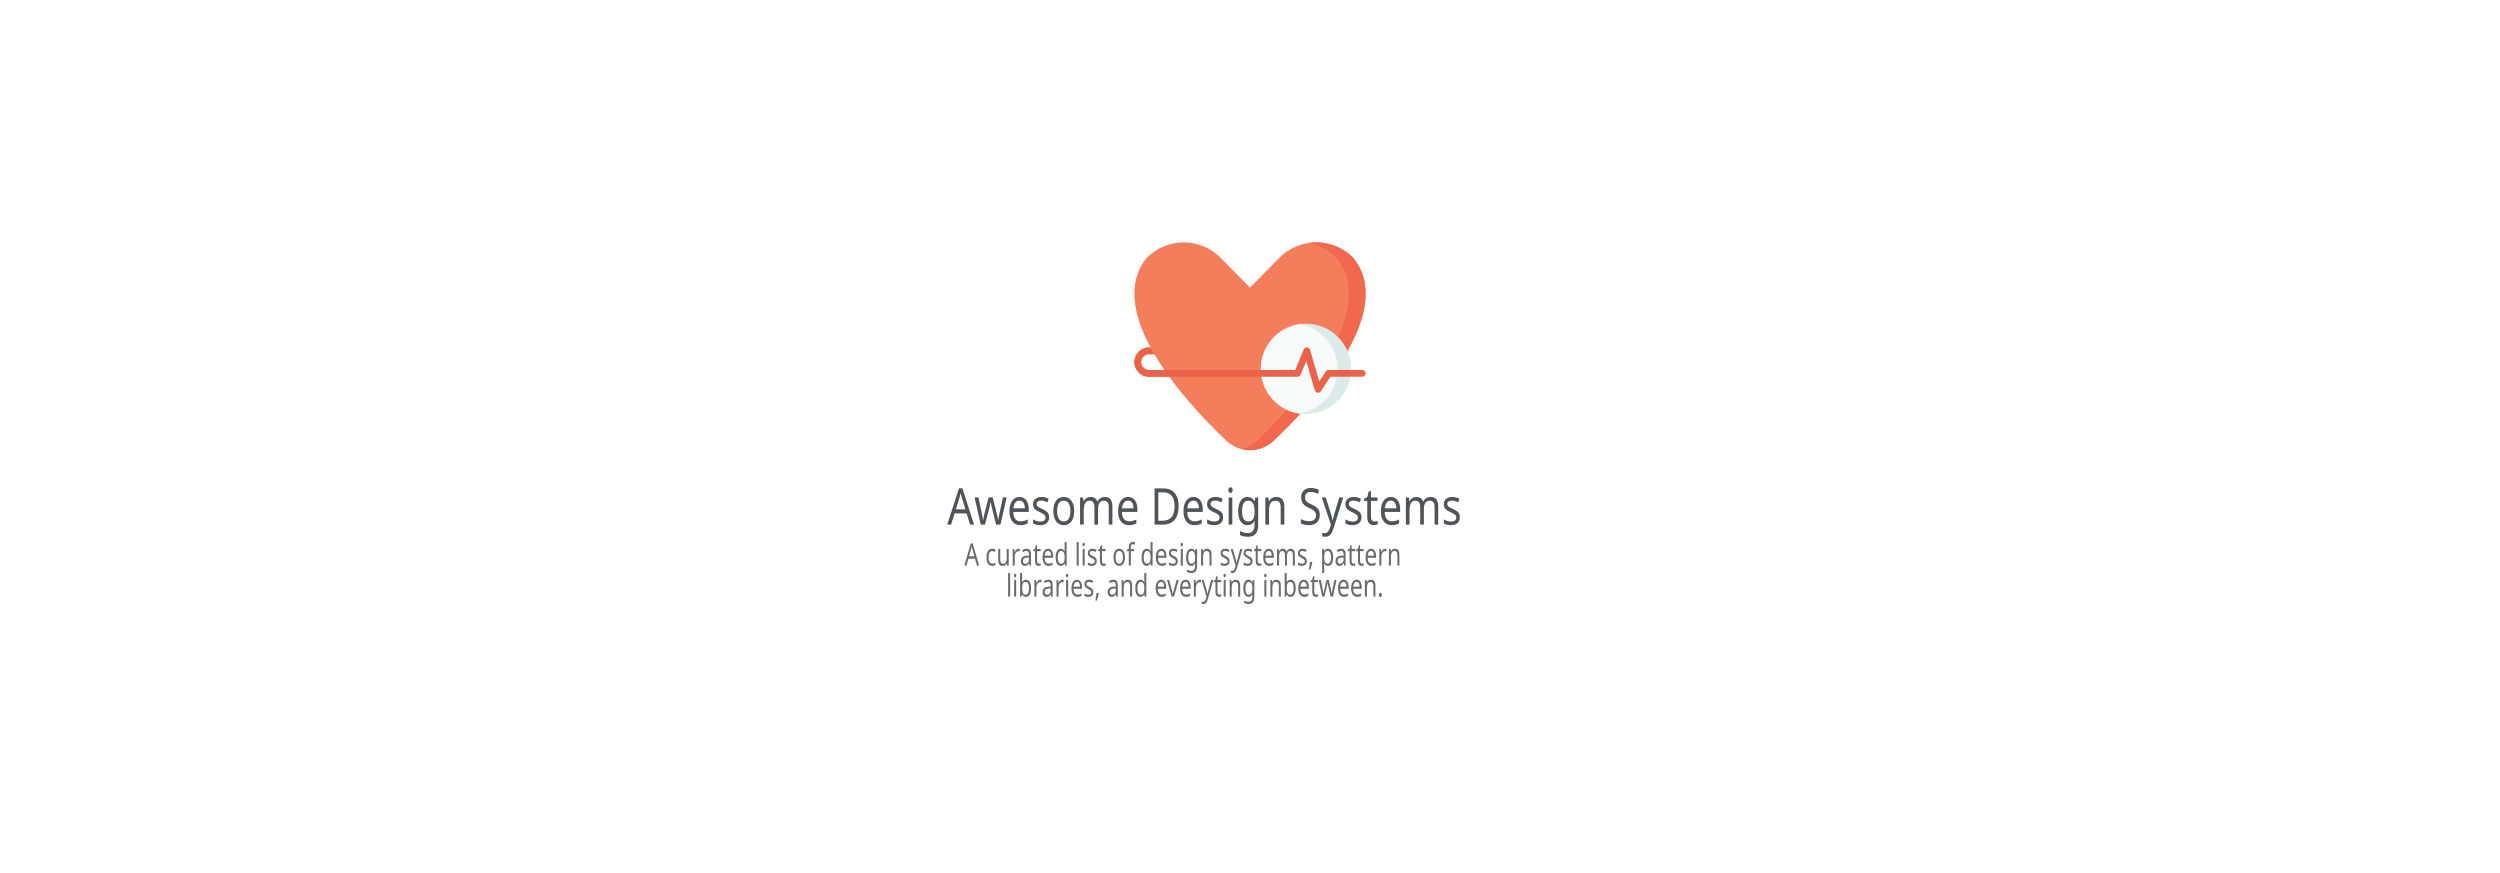
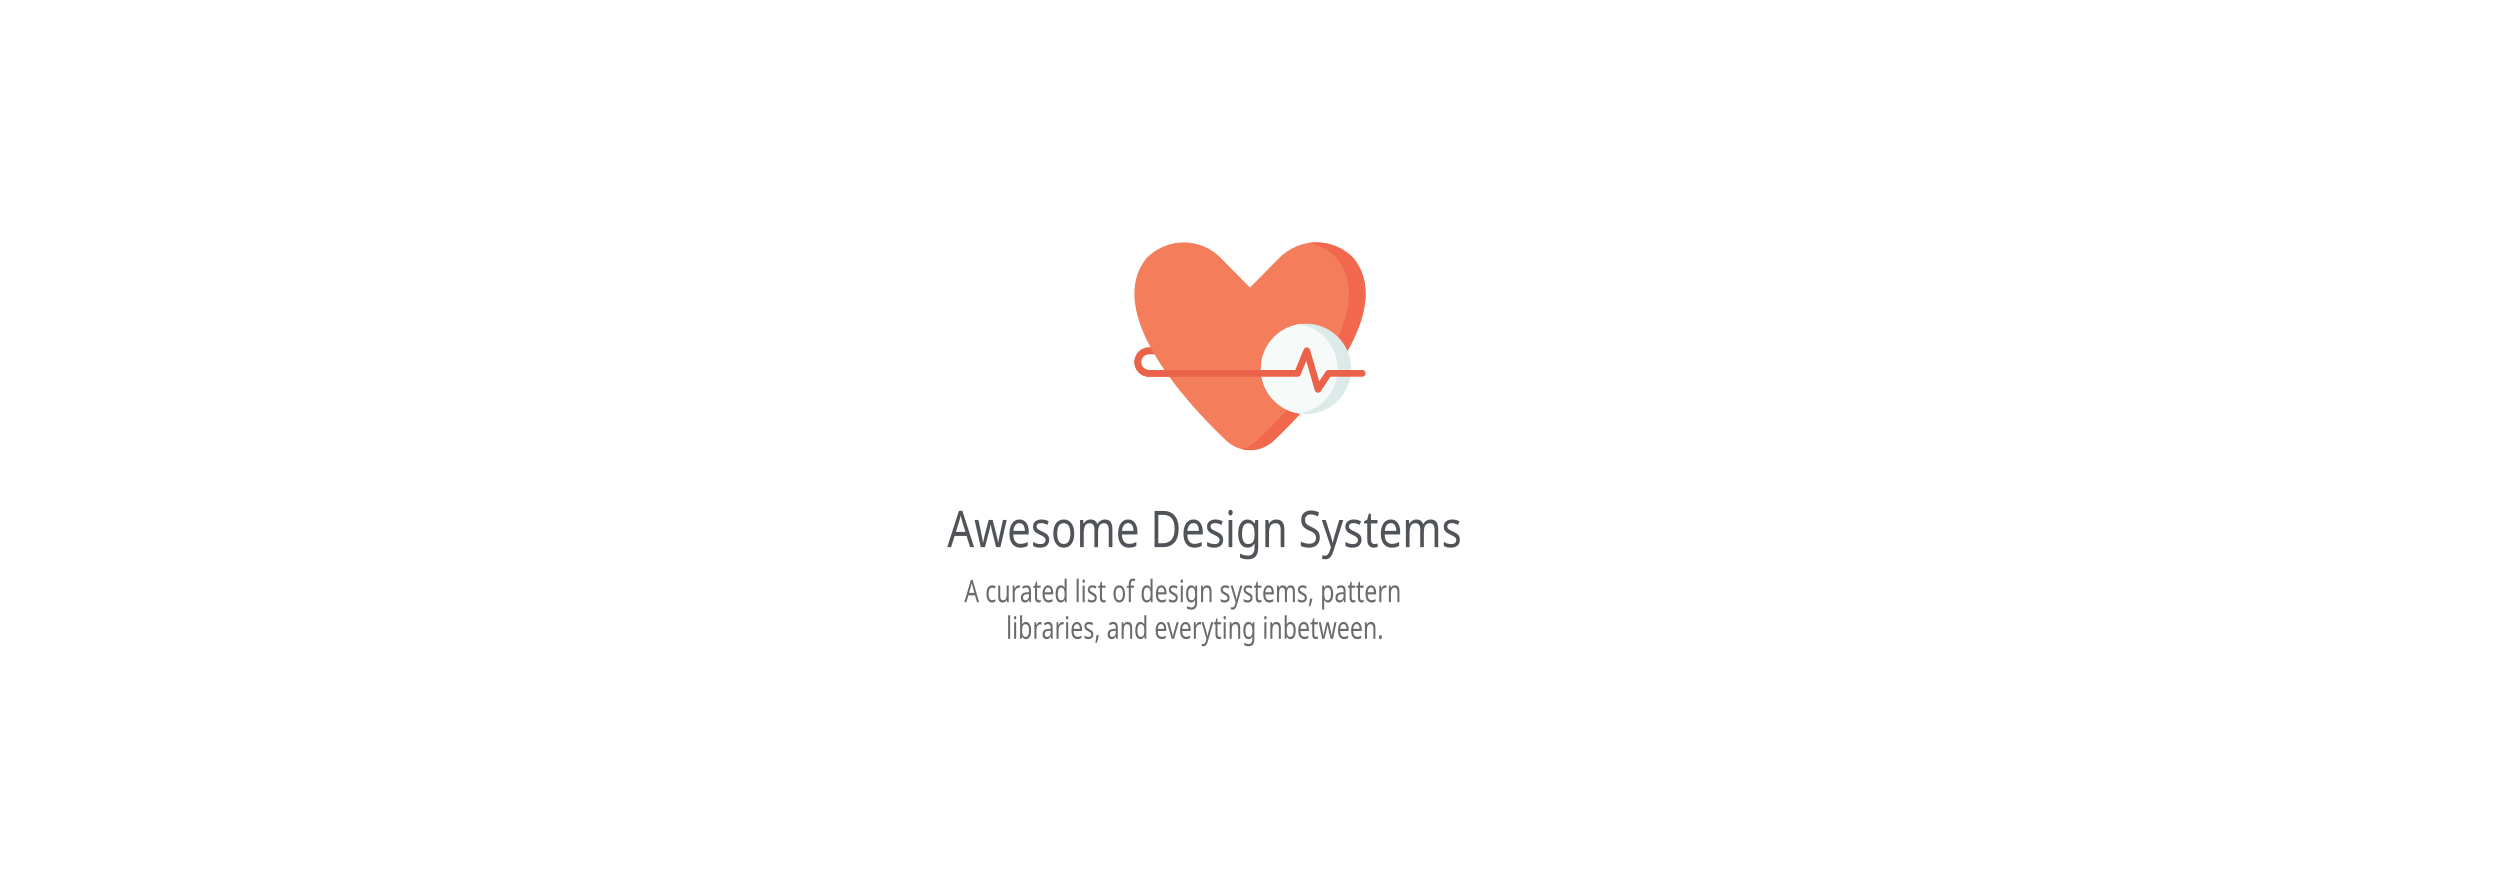
<svg xmlns="http://www.w3.org/2000/svg" version="1.1" id="Layer_1" x="0px" y="0px" width="888px" height="310px" viewBox="0 0 888 310" enable-background="new 0 0 888 310" xml:space="preserve">
  <g>
    <path fill="#F47E5B" d="M435.612,156.555c-15.118-14.255-43.546-45.964-28.336-64.911l0,0c7.28-7.389,19.084-7.389,26.365,0   L444,102.158l10.359-10.515c7.28-7.389,19.084-7.389,26.365,0l0,0c15.209,18.947-13.219,50.656-28.337,64.911   c-2.28,2.15-5.275,3.344-8.388,3.344l0,0C440.888,159.898,437.893,158.705,435.612,156.555z" />
    <path fill="#F2684E" d="M452.388,156.555c-2.28,2.15-5.275,3.344-8.388,3.344c-1.008,0-2.005-0.127-2.968-0.37   c2.011-0.505,3.879-1.519,5.421-2.974c15.118-14.255,43.545-45.964,28.335-64.911l0,0c-2.883-2.926-6.474-4.692-10.214-5.301   c5.704-0.928,11.752,0.838,16.15,5.301l0,0C495.934,110.59,467.506,142.299,452.388,156.555z" />
    <path fill="#F47E5B" d="M451.059,131.416v2.407l-42.915,0.007c-2.875,0-5.213-2.339-5.213-5.214s2.339-5.214,5.213-5.214h2.406   c0.665,0,1.204,0.539,1.204,1.204c0,0.665-0.539,1.203-1.204,1.203h-2.406c-1.548,0-2.807,1.26-2.807,2.808   s1.259,2.807,2.807,2.807L451.059,131.416z" />
    <path fill="#DCEAE9" d="M447.85,131.021c0-8.86,7.184-16.043,16.043-16.043c8.861,0,16.043,7.183,16.043,16.043   c0,8.859-7.182,16.042-16.043,16.042C455.033,147.064,447.85,139.881,447.85,131.021z" />
    <path fill="#F6FAF8" d="M475.123,131.021c0,8.042-5.919,14.702-13.636,15.863c-7.721-1.161-13.638-7.821-13.638-15.863   s5.917-14.703,13.638-15.863C469.204,116.319,475.123,122.979,475.123,131.021z" />
    <path fill="#EA6249" d="M485.07,132.617c0,0.666-0.539,1.204-1.204,1.204h-11.313l-3.38,5.126   c-0.226,0.342-0.606,0.542-1.006,0.542c-0.059,0-0.118-0.004-0.179-0.014c-0.463-0.071-0.845-0.403-0.976-0.854l-3.026-10.385   l-1.994,4.839c-0.185,0.451-0.625,0.745-1.112,0.745l-52.737,0.009c-2.875,0-5.213-2.339-5.213-5.214s2.339-5.214,5.213-5.214   h0.543c0.434,0.804,0.886,1.606,1.355,2.406h-1.898c-1.548,0-2.807,1.26-2.807,2.808s1.259,2.807,2.807,2.807l51.931-0.008   l2.994-7.269c0.195-0.473,0.666-0.772,1.177-0.743c0.511,0.027,0.949,0.374,1.092,0.865l3.258,11.182l2.306-3.496   c0.222-0.338,0.6-0.54,1.004-0.54h11.961C484.531,131.415,485.07,131.953,485.07,132.617z" />
  </g>
-   <rect x="285.146" y="172.687" fill="none" width="317.708" height="18.75" />
-   <text transform="matrix(0.83 0 0 1 336.4561 186.3477)" fill="#505459" font-family="'FiraCode-Bold'" font-size="18">Awesome Design Systems</text>
-   <rect x="341.824" y="192.667" fill="none" width="204.353" height="39.77" />
-   <text transform="matrix(0.75 0 0 1 342.5269 200.9063)">
+   <rect x="285.146" y="180.687" fill="none" width="317.708" height="18.75" />
+   <text transform="matrix(0.83 0 0 1 336.4561 194.3477)" fill="#505459" font-family="'FiraCode-Bold'" font-size="18">Awesome Design Systems</text>
+   <rect x="341.824" y="205.667" fill="none" width="204.353" height="38.77" />
+   <text transform="matrix(0.75 0 0 1 342.5269 213.9063)">
    <tspan x="0" y="0" fill="#6B6B6B" font-family="'FiraCode-Regular'" font-size="11">A curated list of design systems, pattern </tspan>
-     <tspan x="19.799" y="11" fill="#6B6B6B" font-family="'FiraCode-Regular'" font-size="11">libraries, and everyting inbetween.</tspan>
+     <tspan x="19.799" y="13" fill="#6B6B6B" font-family="'FiraCode-Regular'" font-size="11">libraries, and everyting inbetween.</tspan>
  </text>
</svg>
